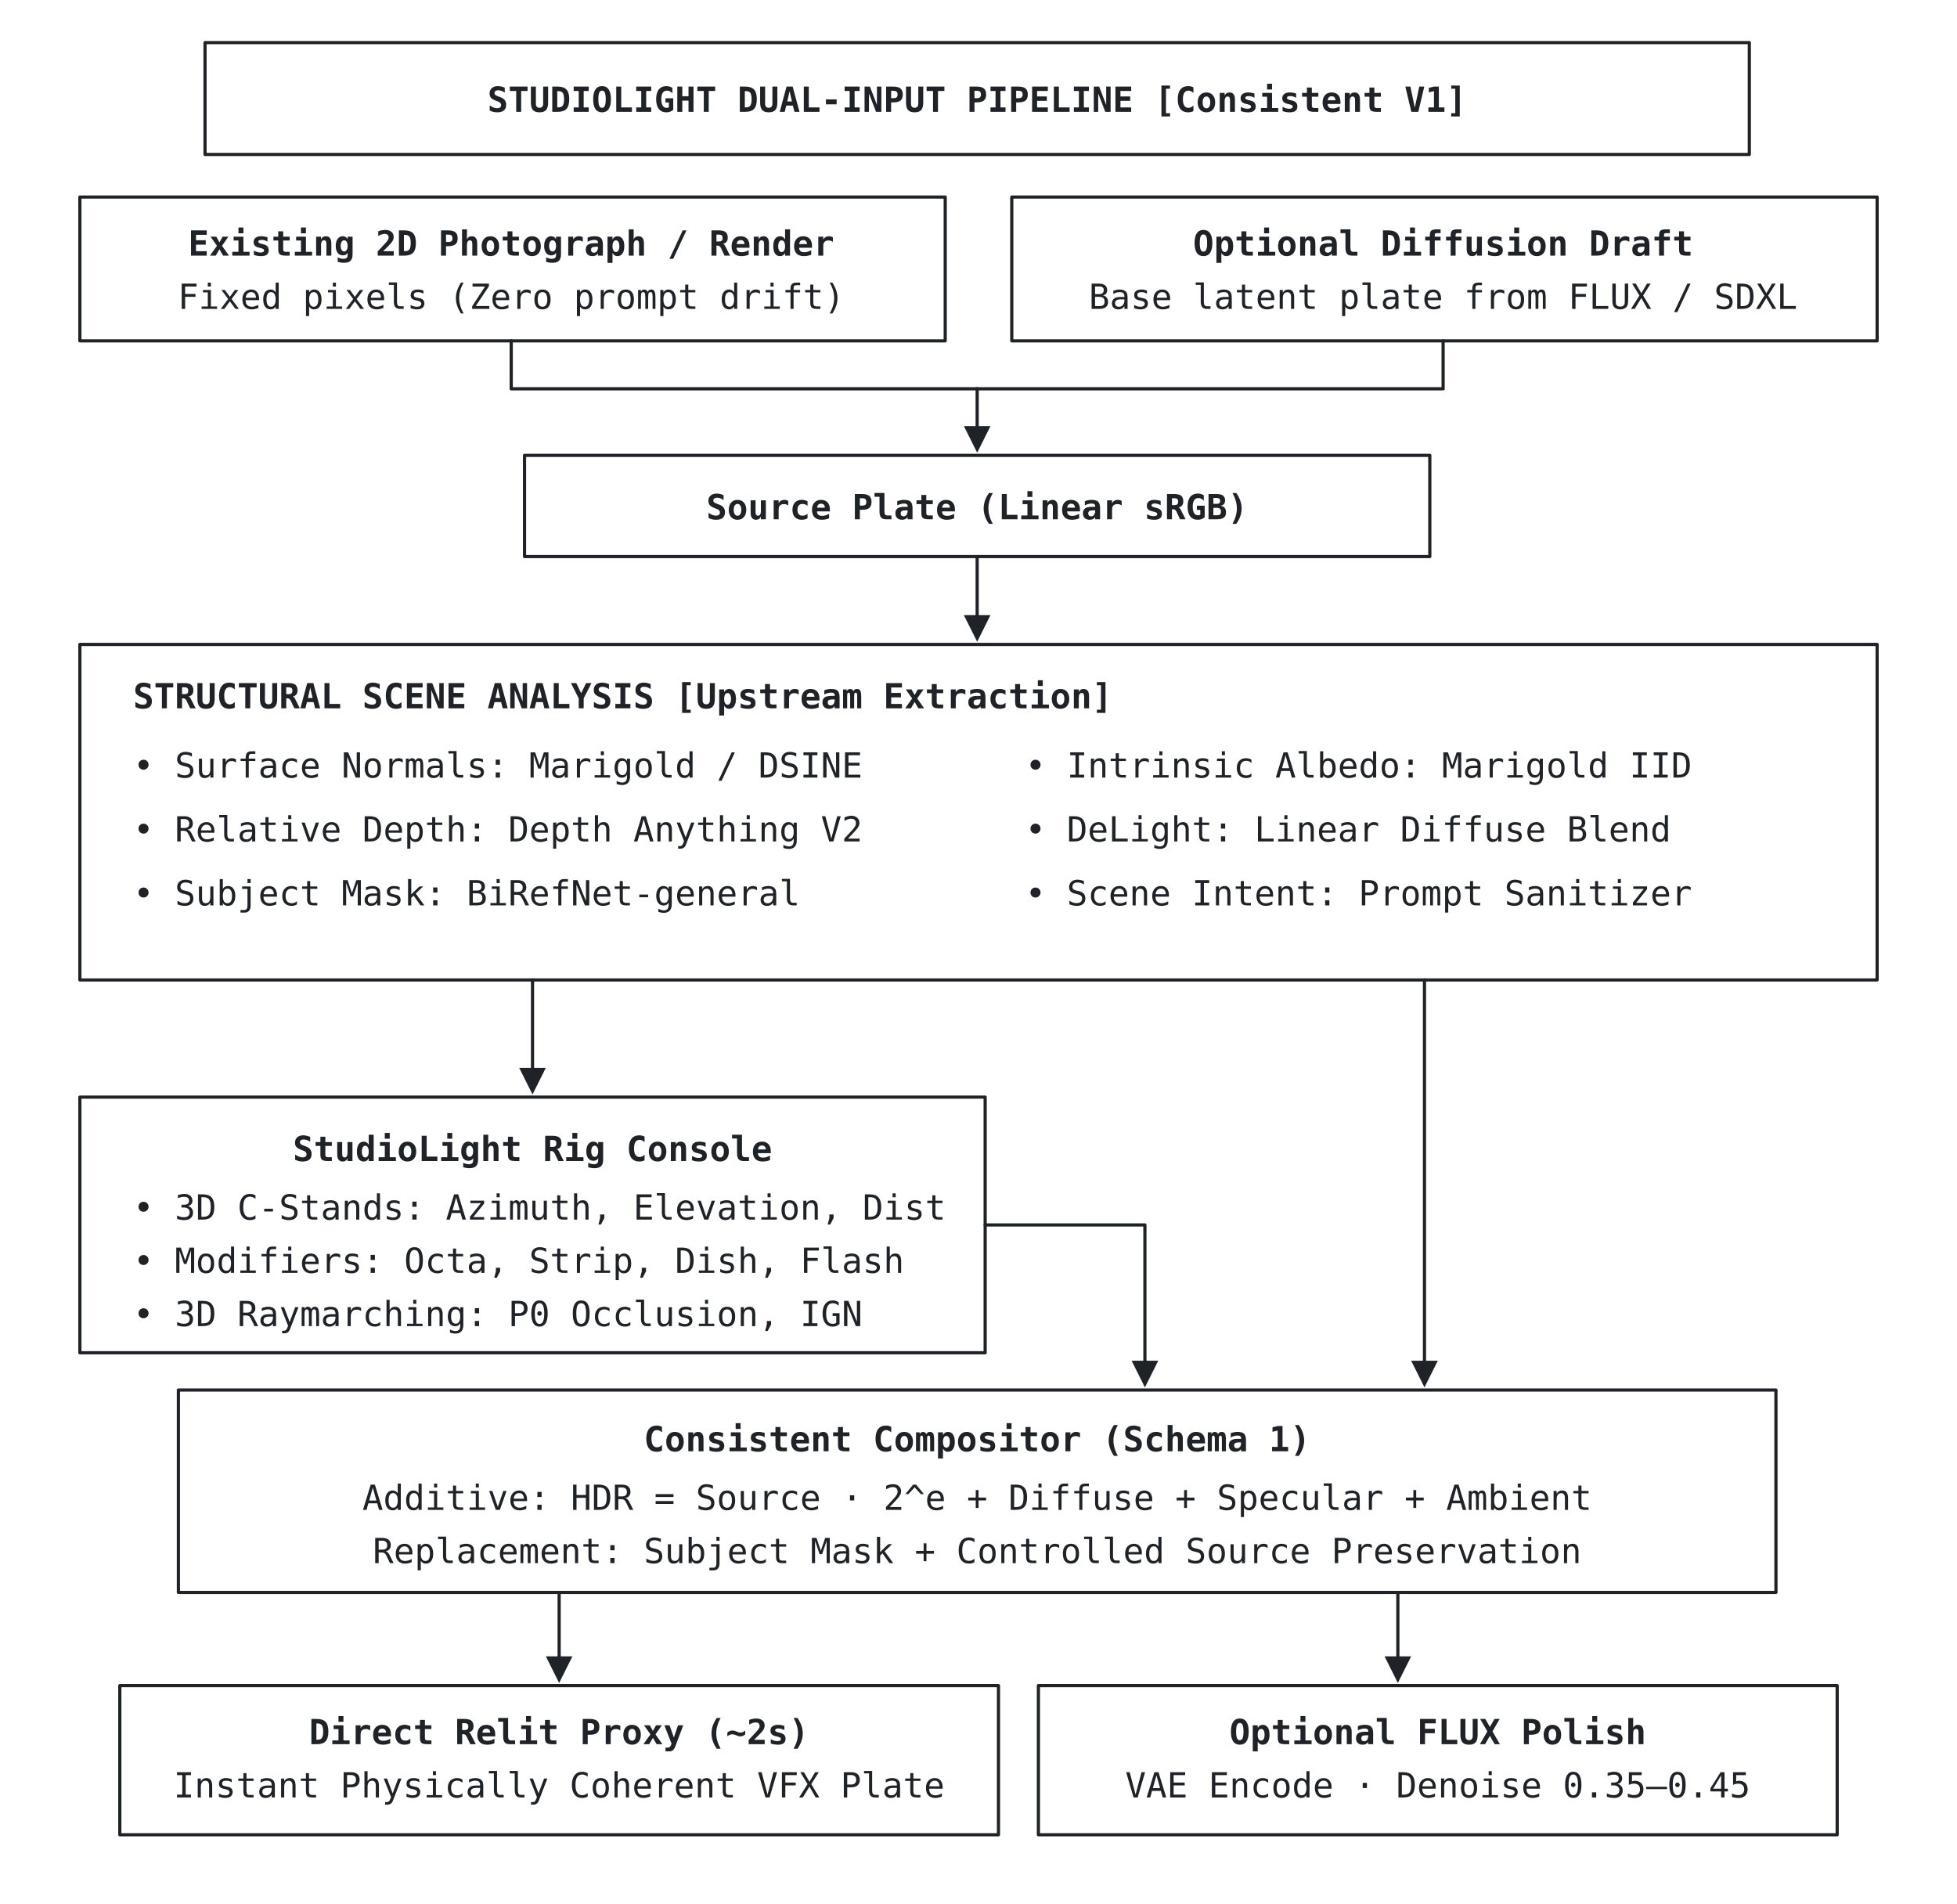
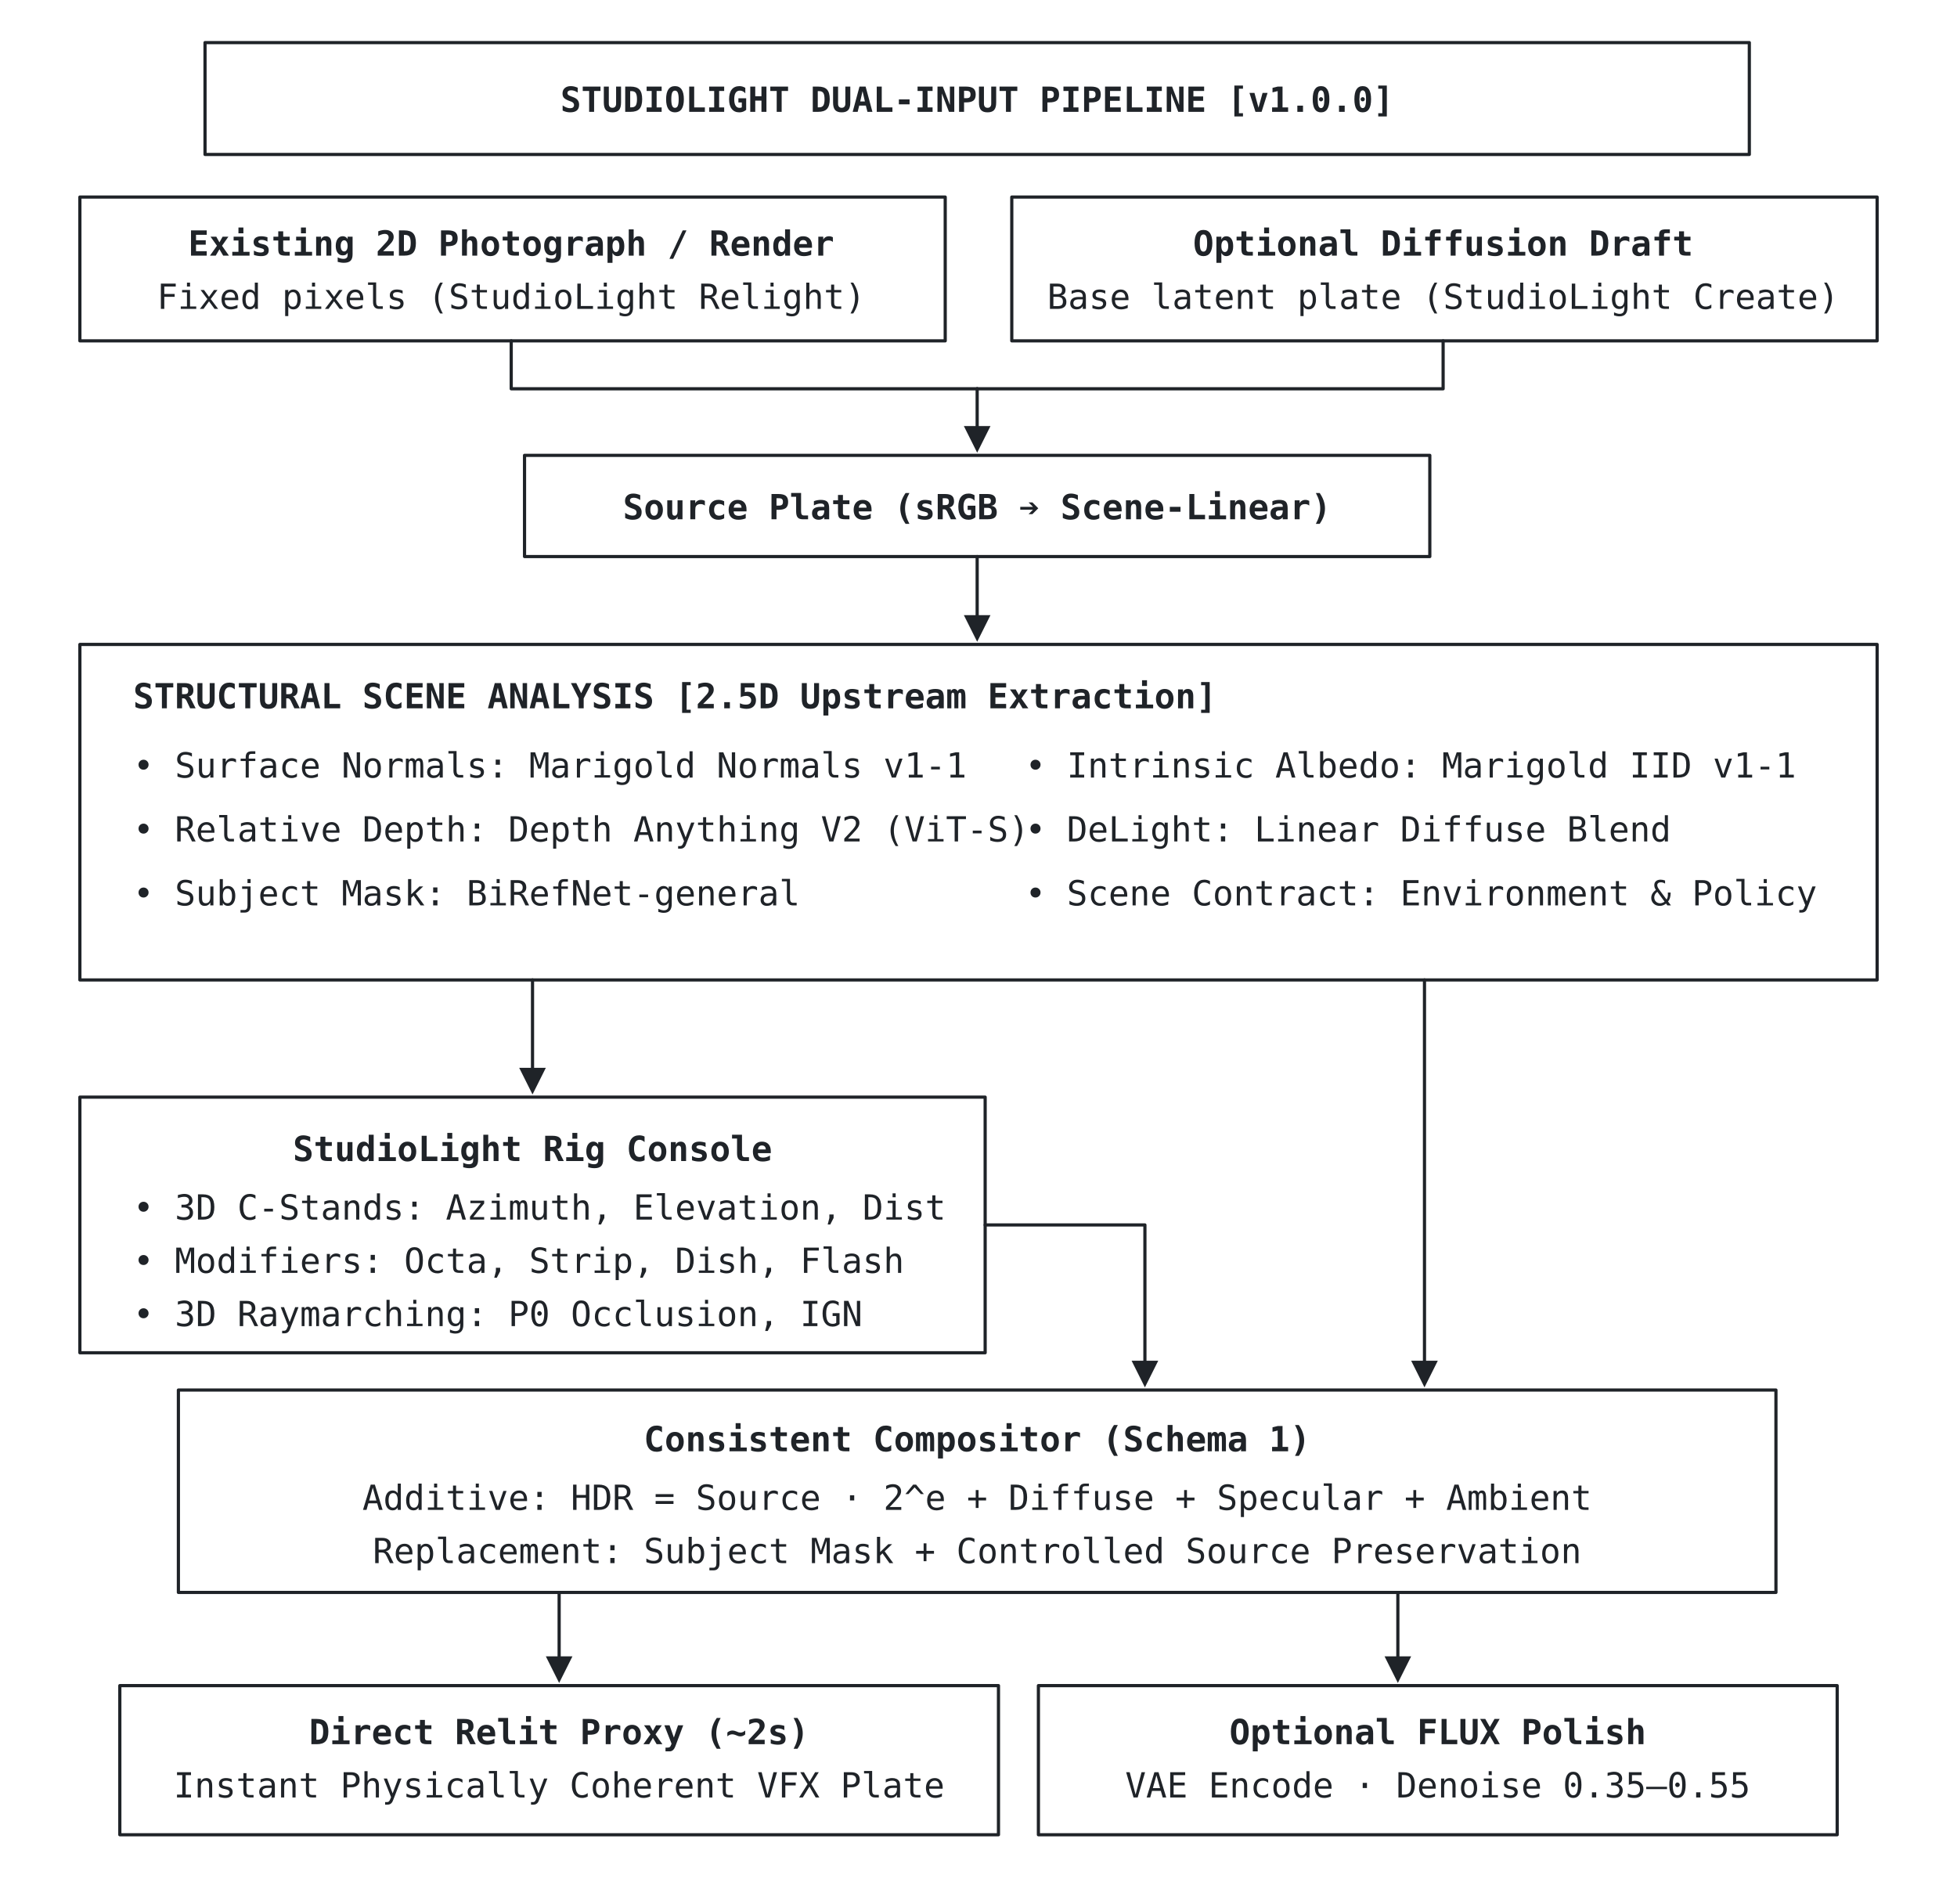
<svg xmlns="http://www.w3.org/2000/svg" version="1.1" height="715" width="735" viewBox="0 0 735 715" class="aasvg">
  <style>
.aasvg { color-scheme: light dark; --aasvg-b: light-dark(#1f2328, #e6edf3); --aasvg-w: light-dark(#ffffff, #0d1117); color: var(--aasvg-b, #1f2328); }
path, line, polyline, rect { fill: none; stroke: currentColor; stroke-linecap: round; stroke-linejoin: round; stroke-width: 1.2; }
text { font: 13px ui-monospace, SFMono-Regular, Menlo, Monaco, Consolas, monospace; fill: currentColor; stroke: none; }
text.b { font-weight: 700; }
polygon.arrowhead { fill: currentColor; stroke: none; }
rect { rx: 0; ry: 0; }
</style>
  <rect x="77" y="16" width="580" height="42" />
-   <text x="367" y="42" class="b" text-anchor="middle">STUDIOLIGHT DUAL-INPUT PIPELINE [Consistent V1]</text>
+   <text x="367" y="42" class="b" text-anchor="middle">STUDIOLIGHT DUAL-INPUT PIPELINE [v1.0.0]</text>
  <rect x="30" y="74" width="325" height="54" />
  <text x="192" y="96" class="b" text-anchor="middle">Existing 2D Photograph / Render</text>
-   <text x="192" y="116" text-anchor="middle">Fixed pixels (Zero prompt drift)</text>
+   <text x="192" y="116" text-anchor="middle">Fixed pixels (StudioLight Relight)</text>
  <rect x="380" y="74" width="325" height="54" />
  <text x="542" y="96" class="b" text-anchor="middle">Optional Diffusion Draft</text>
-   <text x="542" y="116" text-anchor="middle">Base latent plate from FLUX / SDXL</text>
+   <text x="542" y="116" text-anchor="middle">Base latent plate (StudioLight Create)</text>
  <path d="M 192,128 L 192,146 L 367,146" />
  <path d="M 542,128 L 542,146 L 367,146" />
  <path d="M 367,146 L 367,164" />
  <polygon class="arrowhead" points="367,170 362,160 372,160" />
  <rect x="197" y="171" width="340" height="38" />
-   <text x="367" y="195" class="b" text-anchor="middle">Source Plate (Linear sRGB)</text>
+   <text x="367" y="195" class="b" text-anchor="middle">Source Plate (sRGB ➔ Scene-Linear)</text>
  <path d="M 367,209 L 367,235" />
  <polygon class="arrowhead" points="367,241 362,231 372,231" />
  <rect x="30" y="242" width="675" height="126" />
-   <text x="50" y="266" class="b">STRUCTURAL SCENE ANALYSIS [Upstream Extraction]</text>
-   <text x="50" y="292">• Surface Normals: Marigold / DSINE</text>
-   <text x="50" y="316">• Relative Depth: Depth Anything V2</text>
+   <text x="50" y="266" class="b">STRUCTURAL SCENE ANALYSIS [2.5D Upstream Extraction]</text>
+   <text x="50" y="292">• Surface Normals: Marigold Normals v1-1</text>
+   <text x="50" y="316">• Relative Depth: Depth Anything V2 (ViT-S)</text>
  <text x="50" y="340">• Subject Mask: BiRefNet-general</text>
-   <text x="385" y="292">• Intrinsic Albedo: Marigold IID</text>
+   <text x="385" y="292">• Intrinsic Albedo: Marigold IID v1-1</text>
  <text x="385" y="316">• DeLight: Linear Diffuse Blend</text>
-   <text x="385" y="340">• Scene Intent: Prompt Sanitizer</text>
+   <text x="385" y="340">• Scene Contract: Environment &amp; Policy</text>
  <path d="M 200,368 L 200,405" />
  <polygon class="arrowhead" points="200,411 195,401 205,401" />
  <path d="M 535,368 L 535,515" />
  <polygon class="arrowhead" points="535,521 530,511 540,511" />
  <rect x="30" y="412" width="340" height="96" />
  <text x="200" y="436" class="b" text-anchor="middle">StudioLight Rig Console</text>
  <text x="50" y="458">• 3D C-Stands: Azimuth, Elevation, Dist</text>
  <text x="50" y="478">• Modifiers: Octa, Strip, Dish, Flash</text>
  <text x="50" y="498">• 3D Raymarching: P0 Occlusion, IGN</text>
  <path d="M 370,460 L 430,460 L 430,515" />
  <polygon class="arrowhead" points="430,521 425,511 435,511" />
  <rect x="67" y="522" width="600" height="76" />
  <text x="367" y="545" class="b" text-anchor="middle">Consistent Compositor (Schema 1)</text>
  <text x="367" y="567" text-anchor="middle">Additive: HDR = Source · 2^e + Diffuse + Specular + Ambient</text>
  <text x="367" y="587" text-anchor="middle">Replacement: Subject Mask + Controlled Source Preservation</text>
  <path d="M 210,598 L 210,626" />
  <polygon class="arrowhead" points="210,632 205,622 215,622" />
  <path d="M 525,598 L 525,626" />
  <polygon class="arrowhead" points="525,632 520,622 530,622" />
  <rect x="45" y="633" width="330" height="56" />
  <text x="210" y="655" class="b" text-anchor="middle">Direct Relit Proxy (~2s)</text>
  <text x="210" y="675" text-anchor="middle">Instant Physically Coherent VFX Plate</text>
  <rect x="390" y="633" width="300" height="56" />
  <text x="540" y="655" class="b" text-anchor="middle">Optional FLUX Polish</text>
-   <text x="540" y="675" text-anchor="middle">VAE Encode · Denoise 0.35–0.45</text>
+   <text x="540" y="675" text-anchor="middle">VAE Encode · Denoise 0.35–0.55</text>
</svg>
